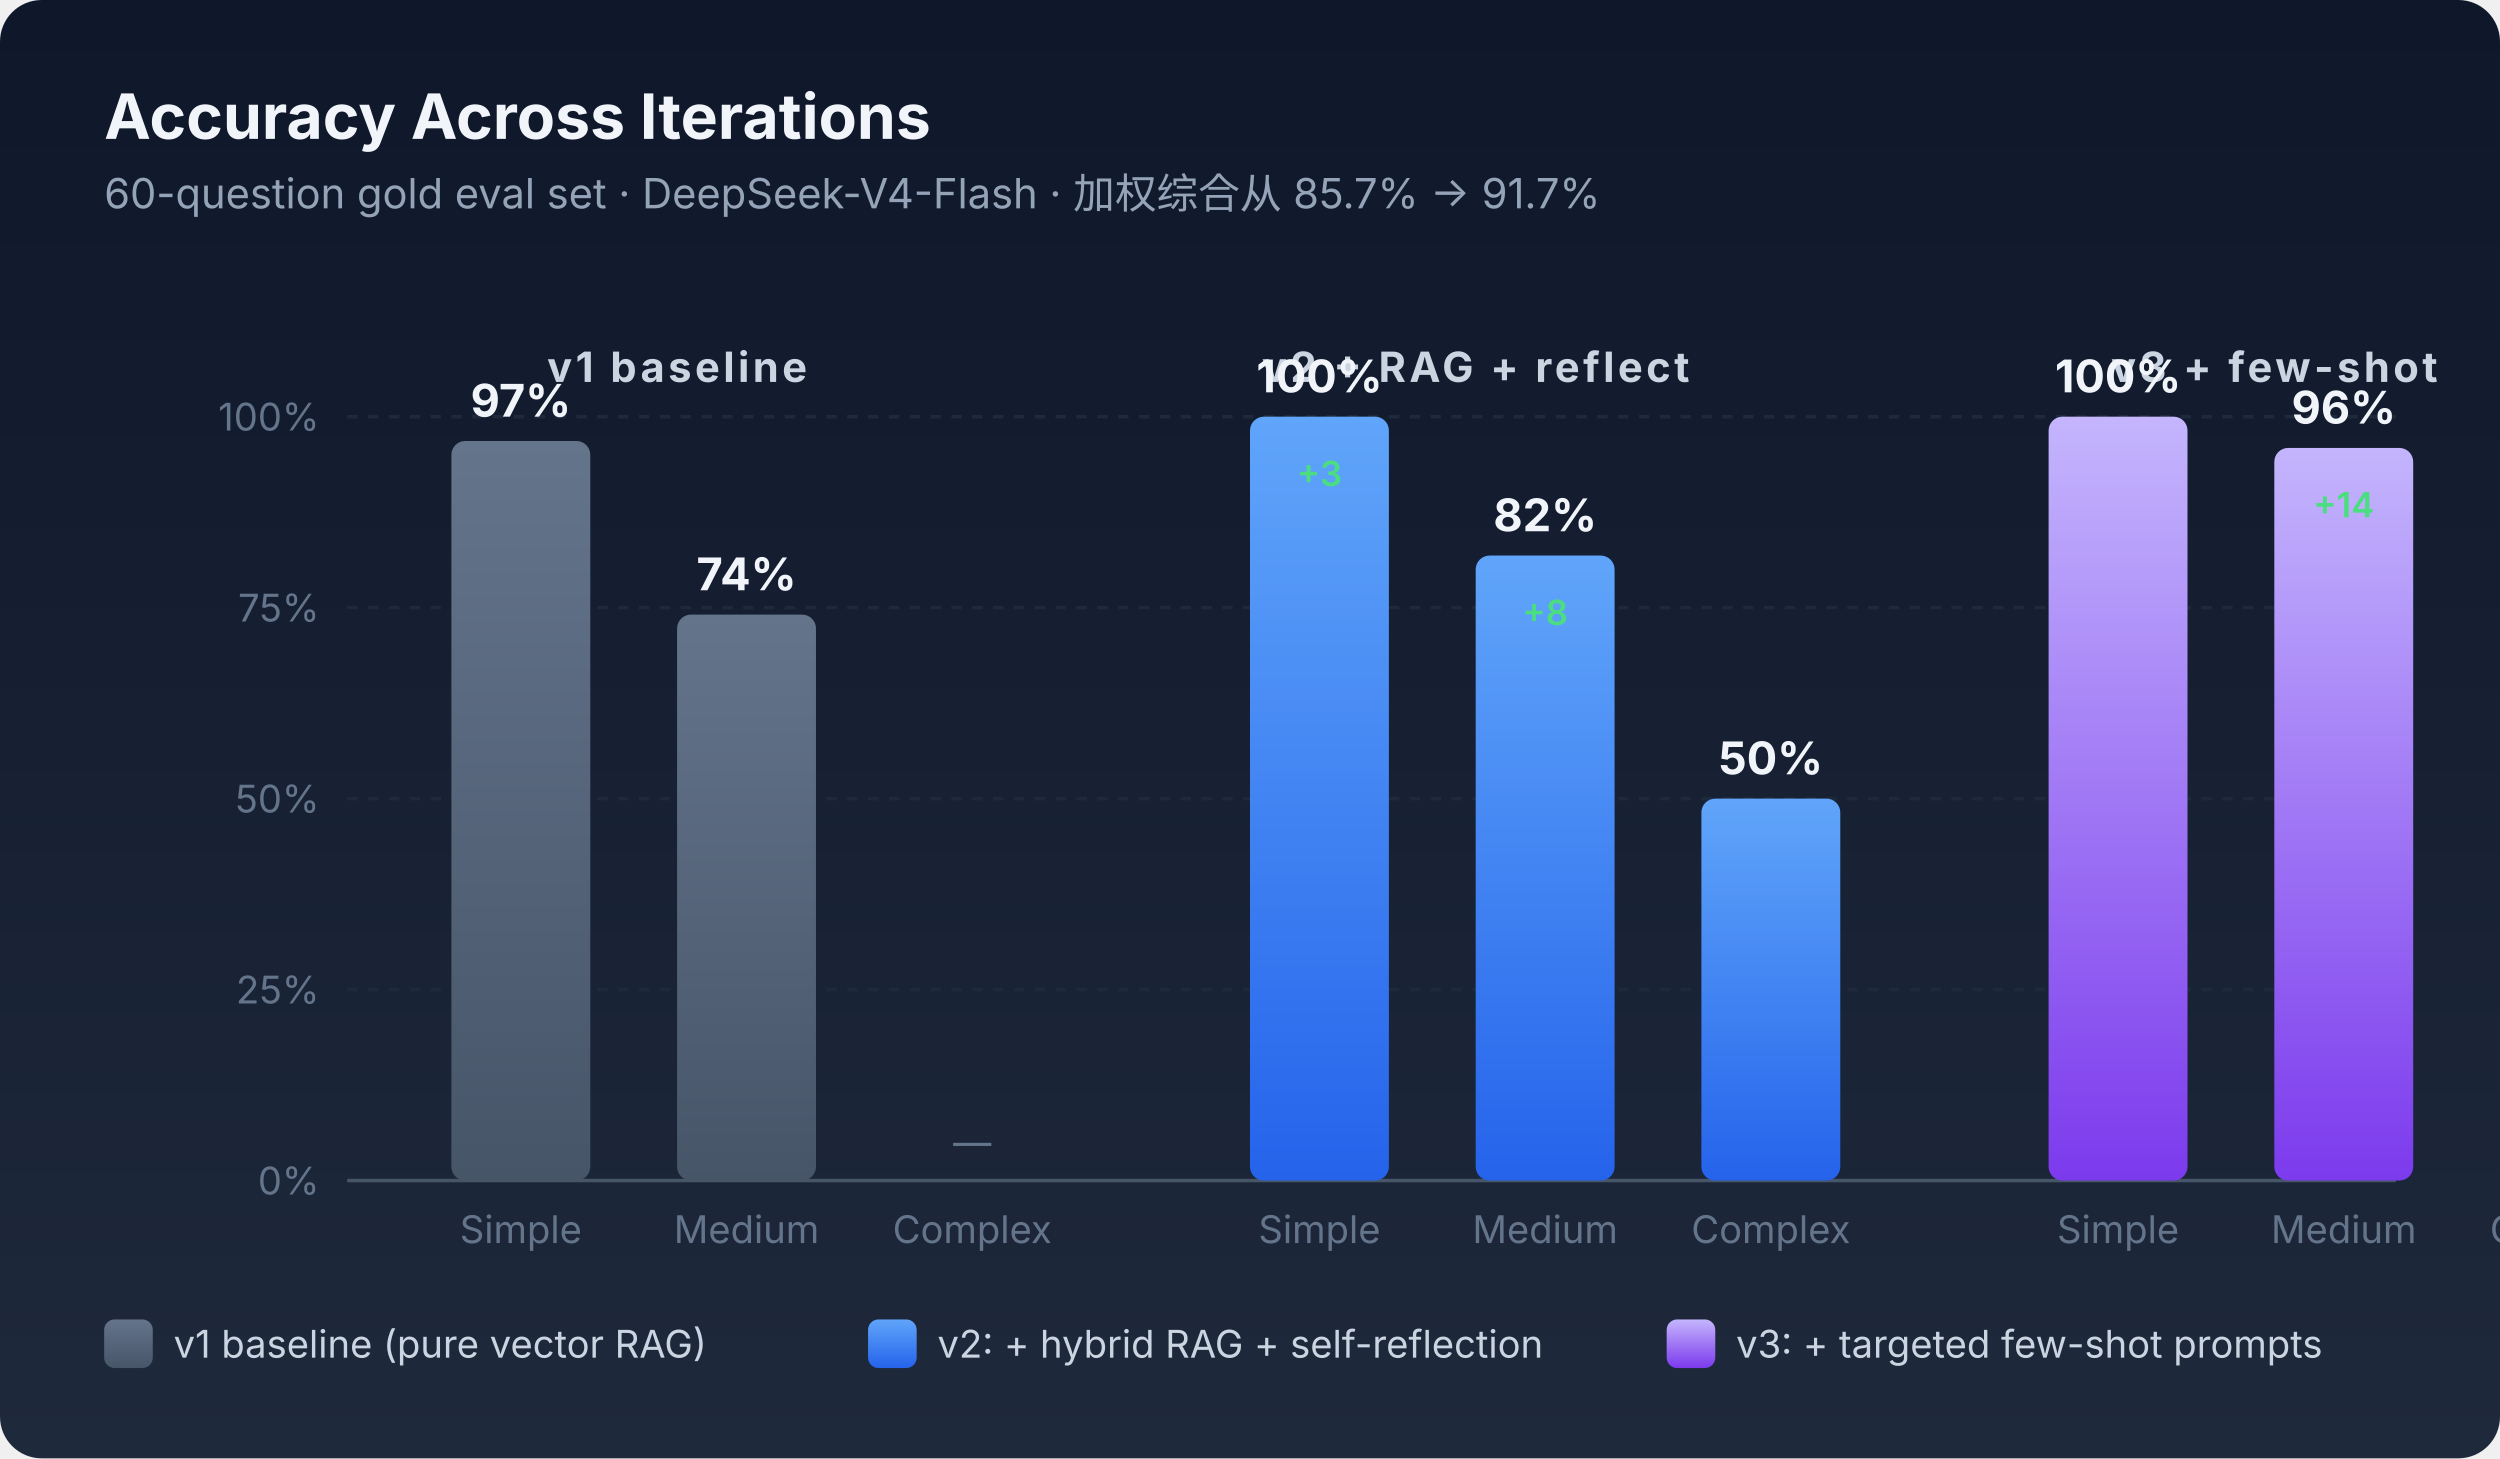
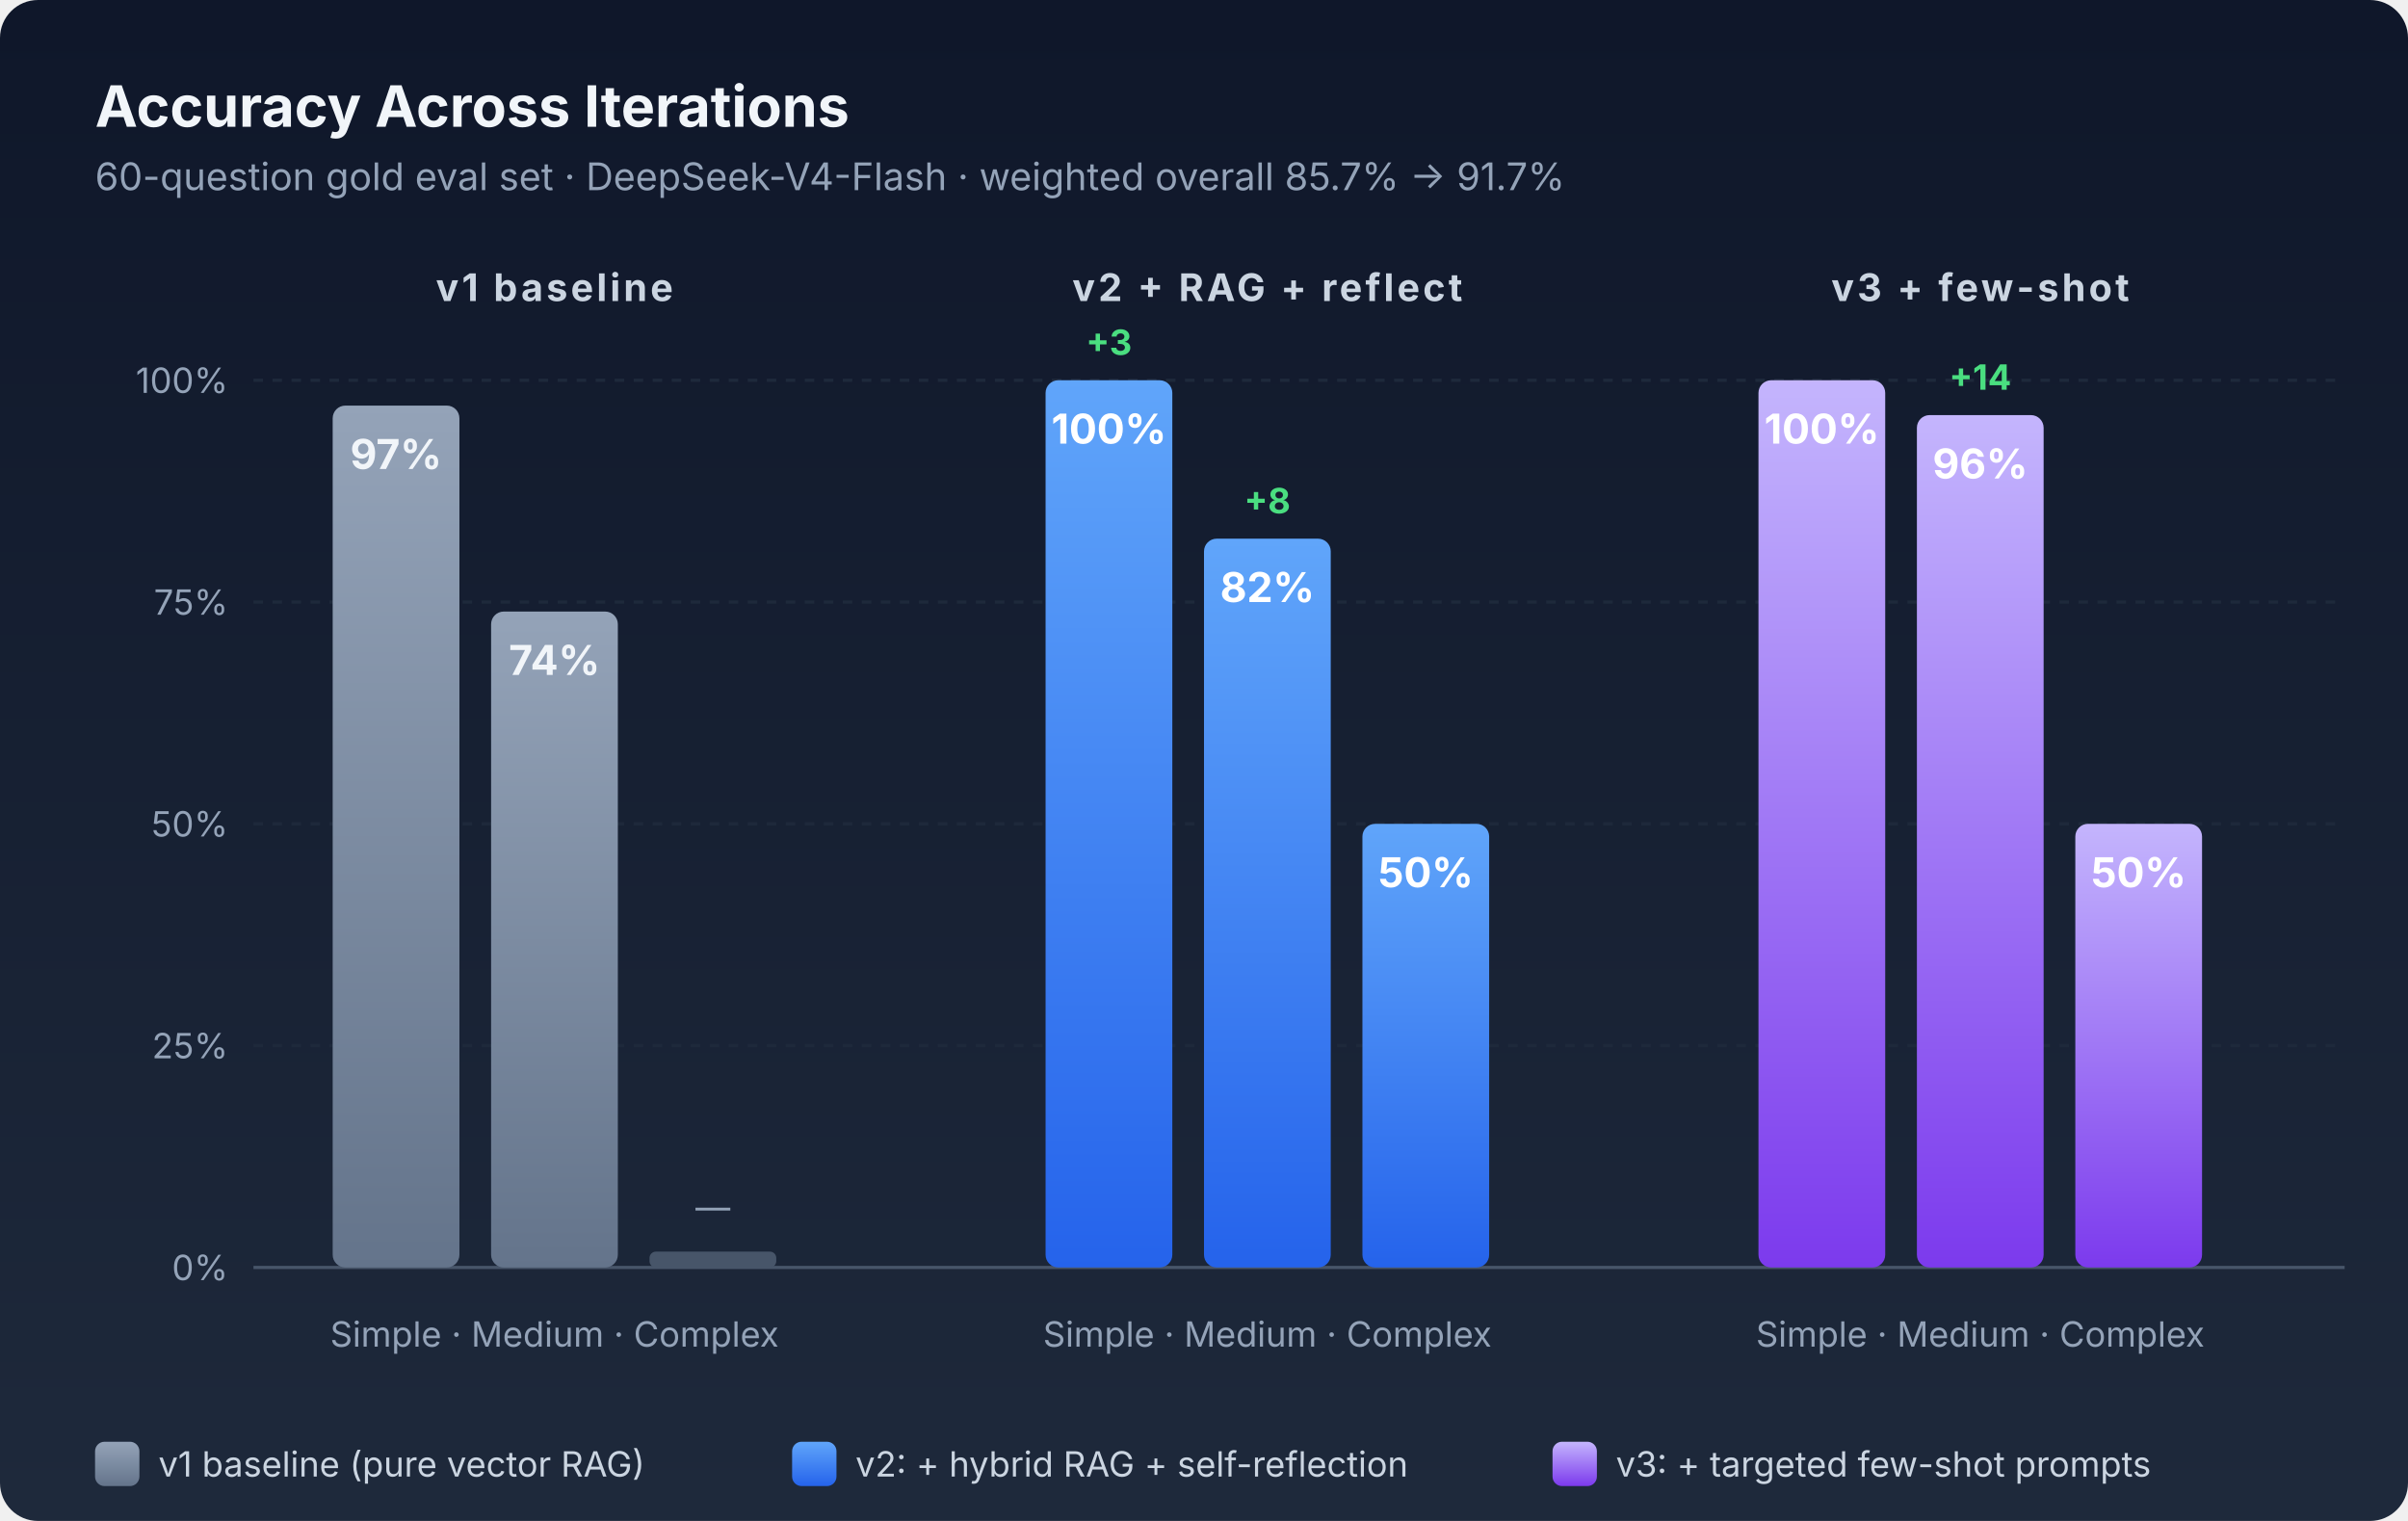
- <svg xmlns="http://www.w3.org/2000/svg" viewBox="0 0 720 420" font-family="-apple-system, BlinkMacSystemFont, 'Segoe UI', Inter, sans-serif">
+ <svg xmlns="http://www.w3.org/2000/svg" viewBox="0 0 760 480" font-family="-apple-system, BlinkMacSystemFont, 'Segoe UI', Inter, sans-serif">
  <defs>
    <linearGradient id="bgGrad" x1="0" x2="0" y1="0" y2="1">
      <stop offset="0" stop-color="#0f172a" />
      <stop offset="1" stop-color="#1e293b" />
    </linearGradient>
    <linearGradient id="bar1" x1="0" x2="0" y1="0" y2="1">
-       <stop offset="0" stop-color="#64748b" />
-       <stop offset="1" stop-color="#475569" />
+       <stop offset="0" stop-color="#94a3b8" />
+       <stop offset="1" stop-color="#64748b" />
    </linearGradient>
    <linearGradient id="bar2" x1="0" x2="0" y1="0" y2="1">
      <stop offset="0" stop-color="#60a5fa" />
      <stop offset="1" stop-color="#2563eb" />
    </linearGradient>
    <linearGradient id="bar3" x1="0" x2="0" y1="0" y2="1">
      <stop offset="0" stop-color="#c4b5fd" />
      <stop offset="1" stop-color="#7c3aed" />
    </linearGradient>
  </defs>
  <style>
    .title { fill: #f1f5f9; font-size: 18px; font-weight: 700; }
    .subtitle { fill: #94a3b8; font-size: 12px; }
    .axis { stroke: #475569; stroke-width: 1; }
    .grid { stroke: #1e293b; stroke-width: 1; stroke-dasharray: 3 3; }
-     .tick { fill: #64748b; font-size: 11px; }
+     .tick { fill: #94a3b8; font-size: 11px; }
    .legend-text { fill: #cbd5e1; font-size: 11px; }
-     .value { fill: #f1f5f9; font-size: 13px; font-weight: 700; text-anchor: middle; }
-     .delta { fill: #4ade80; font-size: 10px; font-weight: 600; text-anchor: middle; }
+     .value { fill: #ffffff; font-size: 13px; font-weight: 700; text-anchor: middle; }
+     .value-light { fill: #f1f5f9; font-size: 13px; font-weight: 700; text-anchor: middle; }
+     .delta { fill: #4ade80; font-size: 11px; font-weight: 700; text-anchor: middle; }
    .group-label { fill: #cbd5e1; font-size: 12px; font-weight: 700; text-anchor: middle; letter-spacing: 1px; }
-     .sub-bar { stroke: rgba(255,255,255,0.4); stroke-width: 1; }
+     .x-label { fill: #94a3b8; font-size: 11px; text-anchor: middle; }
  </style>
-   <rect x="0" y="0" width="720" height="420" rx="12" fill="url(#bgGrad)" />
+   <rect x="0" y="0" width="760" height="480" rx="12" fill="url(#bgGrad)" />
  <text x="30" y="40" class="title">Accuracy Across Iterations</text>
-   <text x="30" y="60" class="subtitle">60-question gold eval set · DeepSeek-V4-Flash · 加权综合从 85.7% → 91.7%</text>
-   <line x1="100" y1="340" x2="690" y2="340" class="axis" />
-   <line x1="100" y1="285" x2="690" y2="285" class="grid" />
-   <line x1="100" y1="230" x2="690" y2="230" class="grid" />
-   <line x1="100" y1="175" x2="690" y2="175" class="grid" />
-   <line x1="100" y1="120" x2="690" y2="120" class="grid" />
-   <text x="92" y="344" class="tick" text-anchor="end">0%</text>
-   <text x="92" y="289" class="tick" text-anchor="end">25%</text>
-   <text x="92" y="234" class="tick" text-anchor="end">50%</text>
-   <text x="92" y="179" class="tick" text-anchor="end">75%</text>
-   <text x="92" y="124" class="tick" text-anchor="end">100%</text>
-   <text x="195" y="110" class="group-label">v1 baseline</text>
-   <rect x="130" y="127" width="40" height="213" rx="4" fill="url(#bar1)" />
-   <text x="150" y="120" class="value">97%</text>
-   <text x="150" y="358" class="tick" text-anchor="middle">Simple</text>
-   <rect x="195" y="177" width="40" height="163" rx="4" fill="url(#bar1)" />
-   <text x="215" y="170" class="value">74%</text>
-   <text x="215" y="358" class="tick" text-anchor="middle">Medium</text>
-   <rect x="260" y="340" width="40" height="0" rx="4" fill="url(#bar1)" />
-   <text x="280" y="333" class="tick" text-anchor="middle">—</text>
-   <text x="280" y="358" class="tick" text-anchor="middle">Complex</text>
-   <text x="425" y="110" class="group-label">v2 + RAG + reflect</text>
-   <rect x="360" y="120" width="40" height="220" rx="4" fill="url(#bar2)" />
-   <text x="380" y="113" class="value">100%</text>
-   <text x="380" y="358" class="tick" text-anchor="middle">Simple</text>
-   <text x="380" y="140" class="delta">+3</text>
-   <rect x="425" y="160" width="40" height="180" rx="4" fill="url(#bar2)" />
-   <text x="445" y="153" class="value">82%</text>
-   <text x="445" y="358" class="tick" text-anchor="middle">Medium</text>
-   <text x="445" y="180" class="delta">+8</text>
-   <rect x="490" y="230" width="40" height="110" rx="4" fill="url(#bar2)" />
-   <text x="510" y="223" class="value">50%</text>
-   <text x="510" y="358" class="tick" text-anchor="middle">Complex</text>
-   <text x="655" y="110" class="group-label">v3 + few-shot</text>
-   <rect x="590" y="120" width="40" height="220" rx="4" fill="url(#bar3)" />
-   <text x="610" y="113" class="value">100%</text>
-   <text x="610" y="358" class="tick" text-anchor="middle">Simple</text>
-   <rect x="655" y="129" width="40" height="211" rx="4" fill="url(#bar3)" />
-   <text x="675" y="122" class="value">96%</text>
-   <text x="675" y="358" class="tick" text-anchor="middle">Medium</text>
-   <text x="675" y="149" class="delta">+14</text>
-   <rect x="720" y="230" width="40" height="110" rx="4" fill="url(#bar3)" />
-   <text x="740" y="223" class="value">50%</text>
-   <text x="740" y="358" class="tick" text-anchor="middle">Complex</text>
-   <g transform="translate(30, 380)">
+   <text x="30" y="60" class="subtitle">60-question gold eval set · DeepSeek-V4-Flash · weighted overall 85.7% → 91.7%</text>
+   <text x="175" y="95" class="group-label">v1 baseline</text>
+   <text x="400" y="95" class="group-label">v2 + RAG + reflect</text>
+   <text x="625" y="95" class="group-label">v3 + few-shot</text>
+   <line x1="80" y1="400" x2="740" y2="400" class="axis" />
+   <line x1="80" y1="330" x2="740" y2="330" class="grid" />
+   <line x1="80" y1="260" x2="740" y2="260" class="grid" />
+   <line x1="80" y1="190" x2="740" y2="190" class="grid" />
+   <line x1="80" y1="120" x2="740" y2="120" class="grid" />
+   <text x="72" y="404" class="tick" text-anchor="end">0%</text>
+   <text x="72" y="334" class="tick" text-anchor="end">25%</text>
+   <text x="72" y="264" class="tick" text-anchor="end">50%</text>
+   <text x="72" y="194" class="tick" text-anchor="end">75%</text>
+   <text x="72" y="124" class="tick" text-anchor="end">100%</text>
+   <rect x="105" y="128" width="40" height="272" rx="4" fill="url(#bar1)" />
+   <text x="125" y="148" class="value-light">97%</text>
+   <rect x="155" y="193" width="40" height="207" rx="4" fill="url(#bar1)" />
+   <text x="175" y="213" class="value-light">74%</text>
+   <rect x="205" y="395" width="40" height="5" rx="2" fill="#475569" />
+   <text x="225" y="385" class="tick" text-anchor="middle">—</text>
+   <rect x="330" y="120" width="40" height="280" rx="4" fill="url(#bar2)" />
+   <text x="350" y="140" class="value">100%</text>
+   <text x="350" y="112" class="delta">+3</text>
+   <rect x="380" y="170" width="40" height="230" rx="4" fill="url(#bar2)" />
+   <text x="400" y="190" class="value">82%</text>
+   <text x="400" y="162" class="delta">+8</text>
+   <rect x="430" y="260" width="40" height="140" rx="4" fill="url(#bar2)" />
+   <text x="450" y="280" class="value">50%</text>
+   <rect x="555" y="120" width="40" height="280" rx="4" fill="url(#bar3)" />
+   <text x="575" y="140" class="value">100%</text>
+   <rect x="605" y="131" width="40" height="269" rx="4" fill="url(#bar3)" />
+   <text x="625" y="151" class="value">96%</text>
+   <text x="625" y="123" class="delta">+14</text>
+   <rect x="655" y="260" width="40" height="140" rx="4" fill="url(#bar3)" />
+   <text x="675" y="280" class="value">50%</text>
+   <text x="175" y="425" class="x-label">Simple · Medium · Complex</text>
+   <text x="400" y="425" class="x-label">Simple · Medium · Complex</text>
+   <text x="625" y="425" class="x-label">Simple · Medium · Complex</text>
+   <g transform="translate(30, 455)">
    <rect x="0" y="0" width="14" height="14" rx="3" fill="url(#bar1)" />
    <text x="20" y="11" class="legend-text">v1 baseline (pure vector RAG)</text>
    <rect x="220" y="0" width="14" height="14" rx="3" fill="url(#bar2)" />
    <text x="240" y="11" class="legend-text">v2: + hybrid RAG + self-reflection</text>
-     <rect x="450" y="0" width="14" height="14" rx="3" fill="url(#bar3)" />
-     <text x="470" y="11" class="legend-text">v3: + targeted few-shot prompts</text>
+     <rect x="460" y="0" width="14" height="14" rx="3" fill="url(#bar3)" />
+     <text x="480" y="11" class="legend-text">v3: + targeted few-shot prompts</text>
  </g>
</svg>
